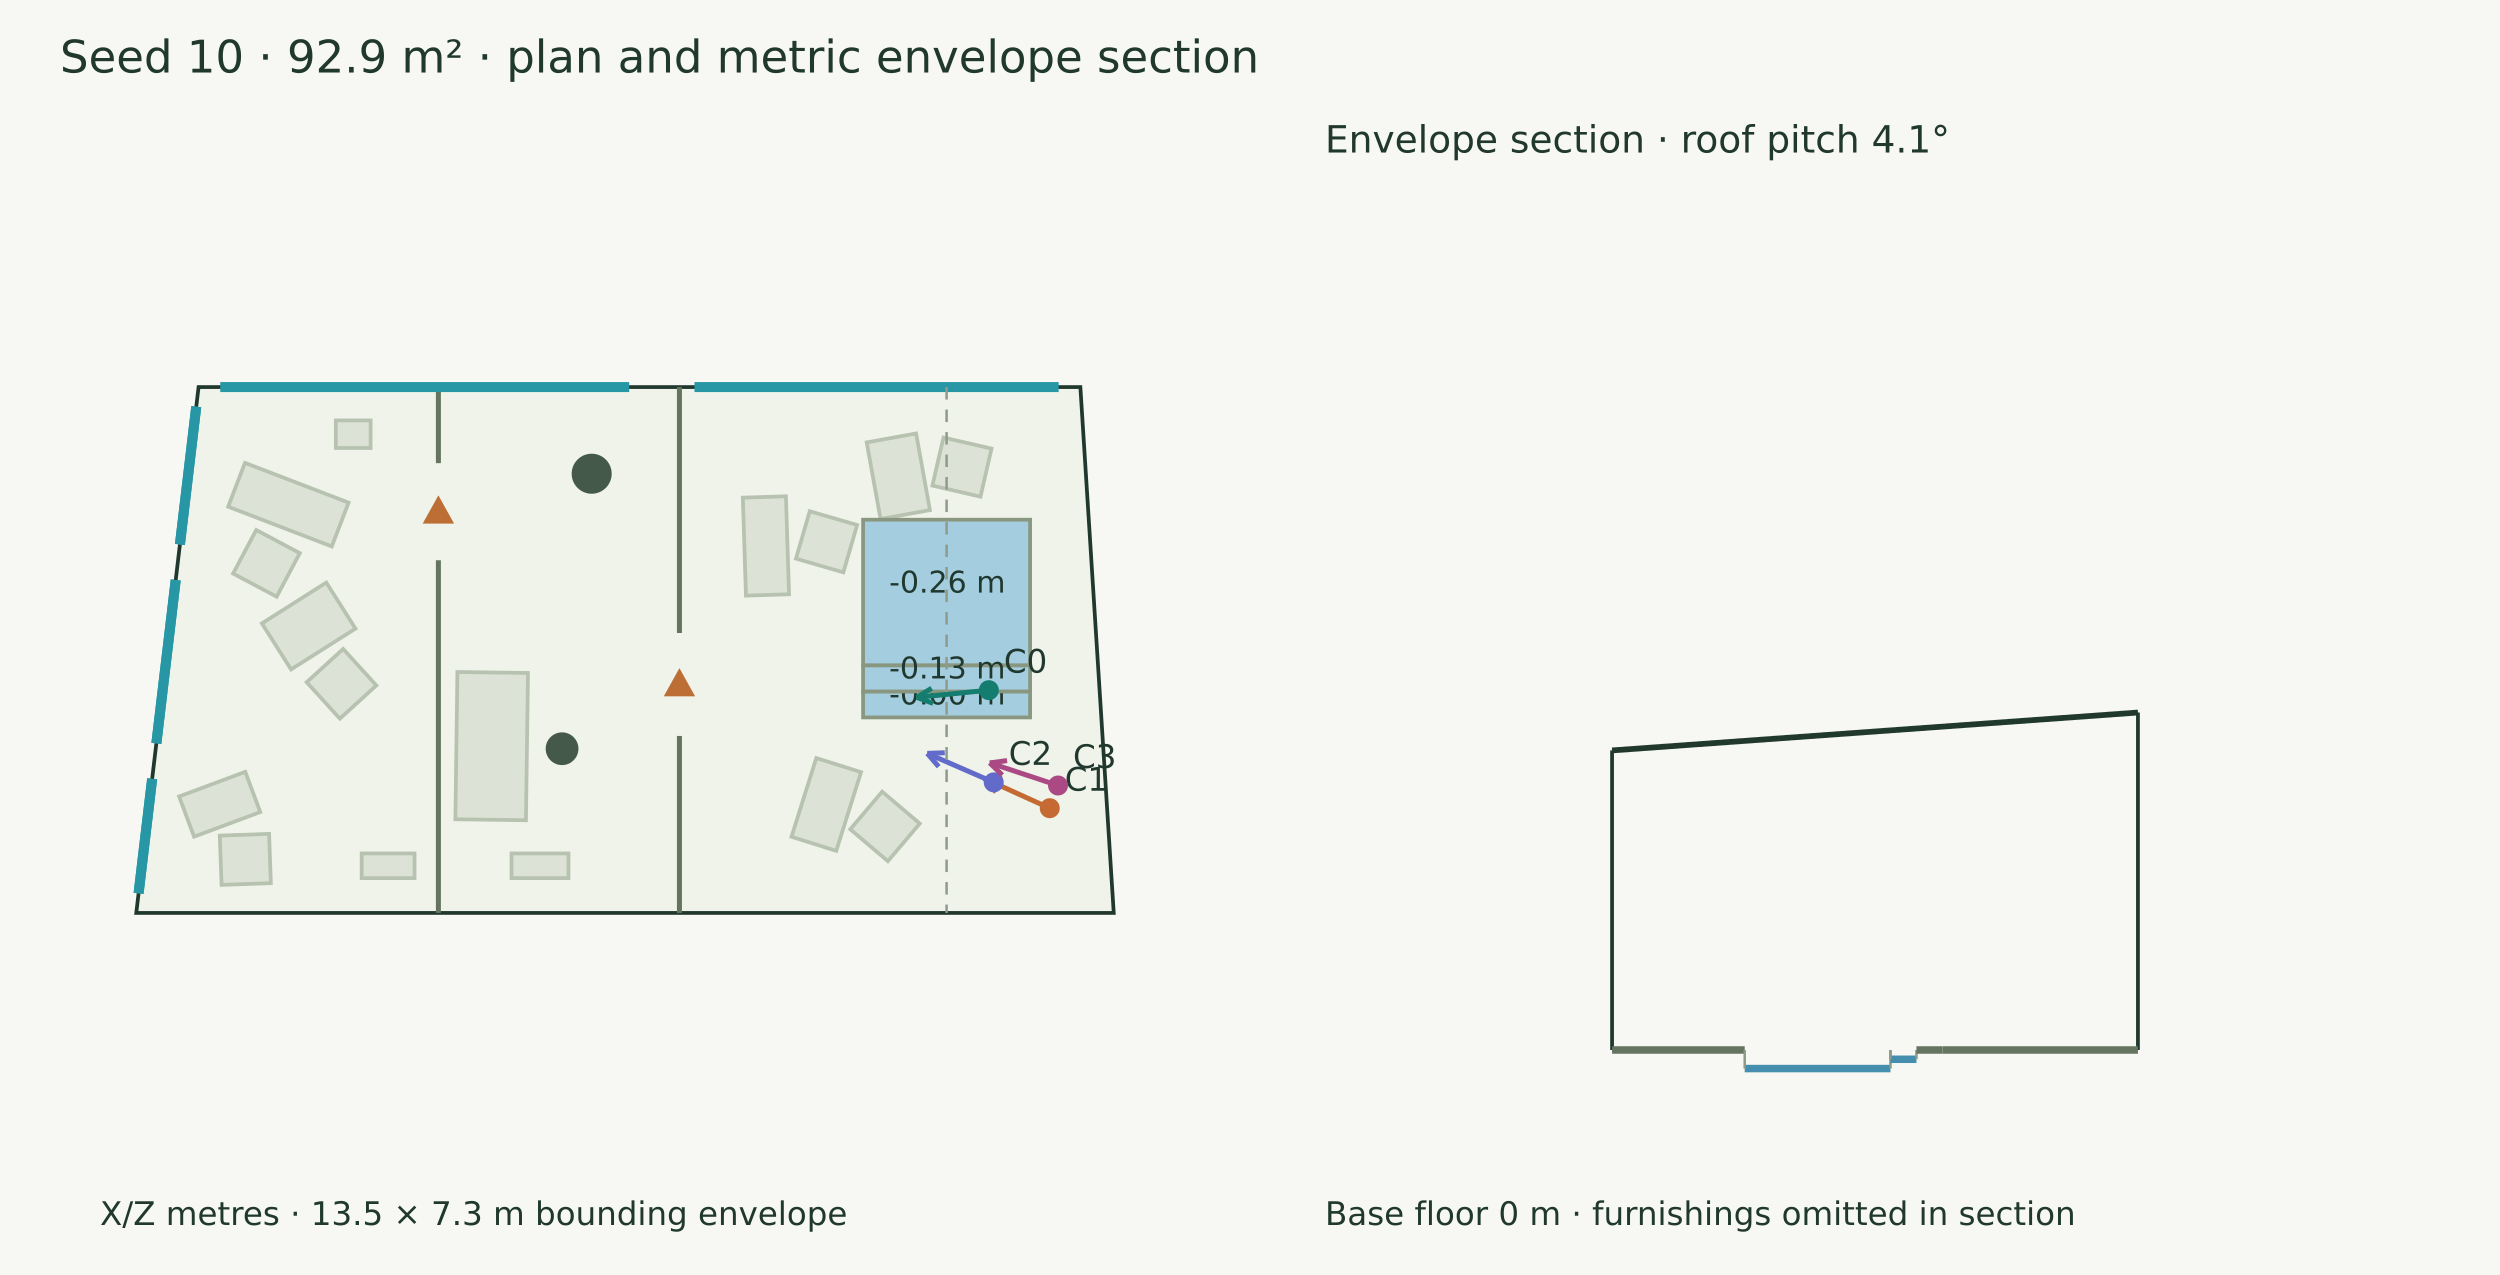
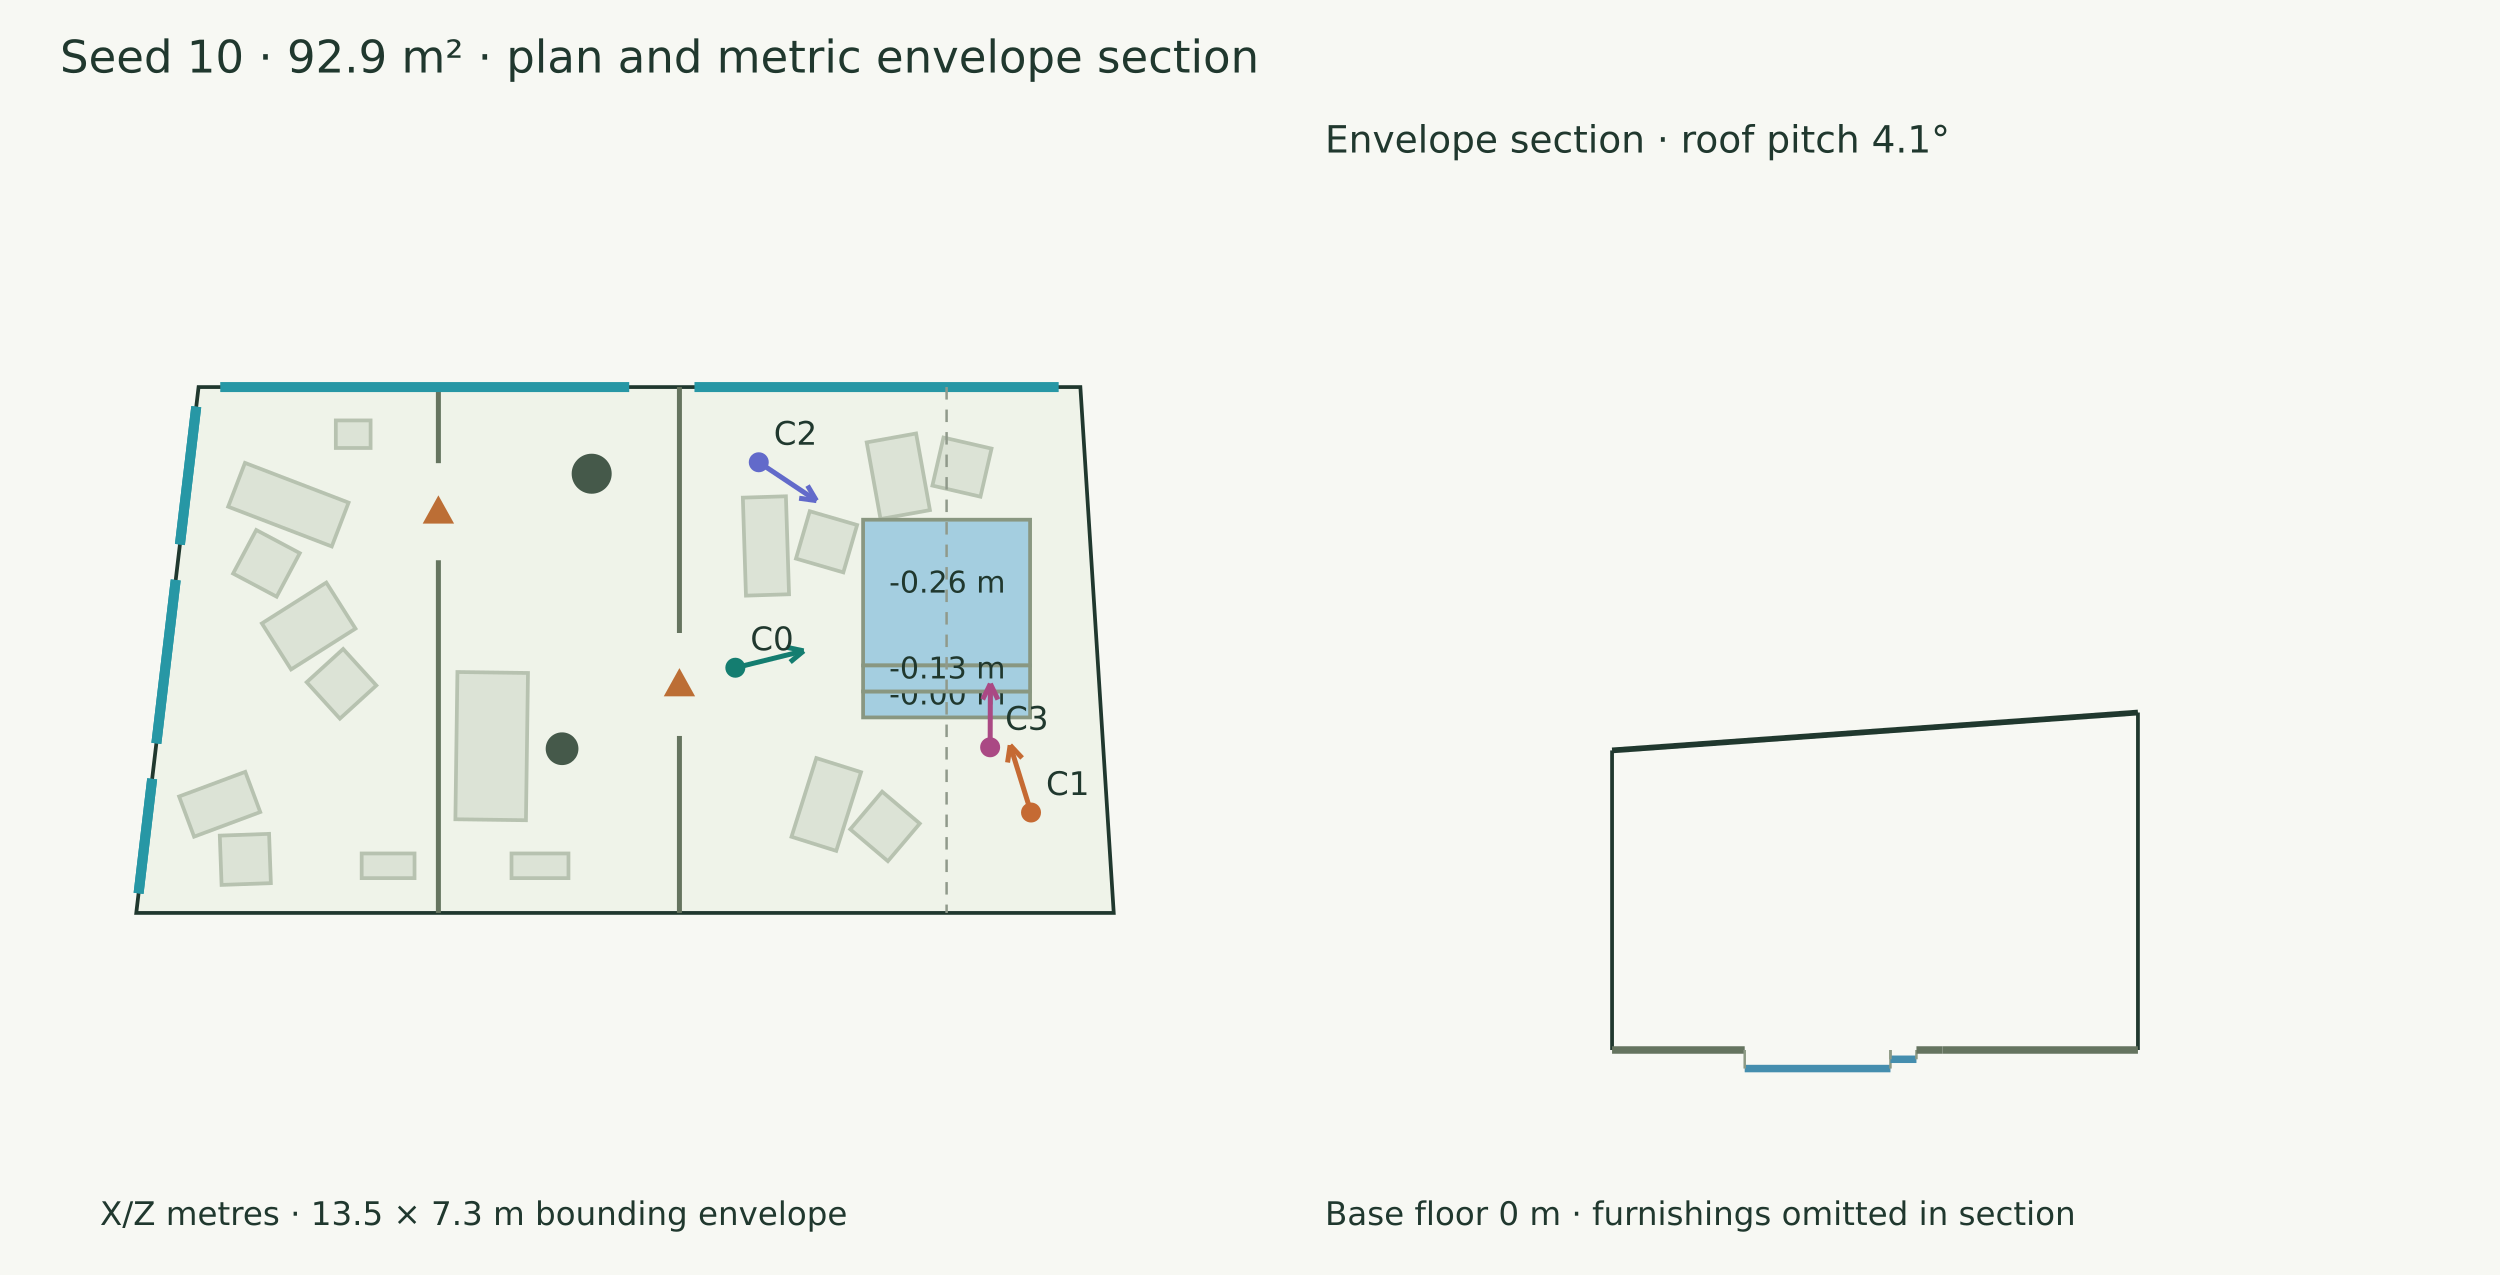
<svg xmlns="http://www.w3.org/2000/svg" width="1000" height="510" viewBox="0 0 1000 510">
  <rect width="100%" height="100%" fill="#f7f8f3" />
  <g font-family="DejaVu Sans" fill="#20382e">
    <text x="24.000" y="29.000" font-size="18">Seed 10 · 92.9 m² · plan and metric envelope section</text>
    <polygon points="79.430,154.825 432.144,154.825 445.494,365.175 54.506,365.175" fill="#eff3e9" stroke="#20382e" stroke-width="1.5" />
    <polygon points="104.756,249.355 130.523,233.027 142.190,251.439 116.423,267.767" fill="#dce3d6" stroke="#b7c2b0" stroke-width="1.5" />
    <polygon points="122.669,272.877 137.253,259.591 150.539,274.174 135.955,287.460" fill="#dce3d6" stroke="#b7c2b0" stroke-width="1.5" />
    <polygon points="71.644,318.583 98.109,308.732 104.095,324.814 77.630,334.665" fill="#dce3d6" stroke="#b7c2b0" stroke-width="1.5" />
    <polygon points="87.914,334.252 107.629,333.535 108.347,353.250 88.632,353.968" fill="#dce3d6" stroke="#b7c2b0" stroke-width="1.5" />
    <polygon points="97.987,185.153 139.430,201.058 132.704,218.584 91.261,202.680" fill="#dce3d6" stroke="#b7c2b0" stroke-width="1.5" />
    <polygon points="102.498,211.998 119.918,221.259 110.657,238.679 93.238,229.418" fill="#dce3d6" stroke="#b7c2b0" stroke-width="1.5" />
    <polygon points="165.813,351.250 144.671,351.250 144.671,341.386 165.813,341.386" fill="#dce3d6" stroke="#b7c2b0" stroke-width="1.5" />
    <polygon points="134.330,168.170 148.241,168.170 148.241,179.195 134.330,179.195" fill="#dce3d6" stroke="#b7c2b0" stroke-width="1.5" />
    <polygon points="298.385,238.257 297.134,199.063 314.363,198.513 315.614,237.707" fill="#dce3d6" stroke="#b7c2b0" stroke-width="1.5" />
    <polygon points="318.392,223.443 323.902,204.500 342.845,210.011 337.335,228.954" fill="#dce3d6" stroke="#b7c2b0" stroke-width="1.5" />
    <polygon points="316.600,334.710 326.524,303.230 344.414,308.870 334.490,340.350" fill="#dce3d6" stroke="#b7c2b0" stroke-width="1.5" />
    <polygon points="340.099,331.706 352.859,316.660 367.905,329.420 355.145,344.466" fill="#dce3d6" stroke="#b7c2b0" stroke-width="1.5" />
    <polygon points="352.213,207.605 346.681,176.951 366.438,173.385 371.970,204.039" fill="#dce3d6" stroke="#b7c2b0" stroke-width="1.5" />
    <polygon points="372.959,194.242 377.388,175.017 396.613,179.446 392.184,198.671" fill="#dce3d6" stroke="#b7c2b0" stroke-width="1.5" />
    <polygon points="355.776,251.720 362.058,219.041 382.433,222.958 376.150,255.637" fill="#dce3d6" stroke="#b7c2b0" stroke-width="1.5" />
    <polygon points="380.659,246.057 392.018,229.927 408.148,241.286 396.789,257.416" fill="#dce3d6" stroke="#b7c2b0" stroke-width="1.5" />
    <polygon points="182.152,327.703 182.965,268.800 211.189,269.190 210.376,328.092" fill="#dce3d6" stroke="#b7c2b0" stroke-width="1.5" />
    <polygon points="227.389,351.250 204.605,351.250 204.605,341.386 227.389,341.386" fill="#dce3d6" stroke="#b7c2b0" stroke-width="1.5" />
    <polygon points="345.236,207.885 412.038,207.885 412.038,266.184 345.236,266.184" fill="#a4cee0" stroke="#899781" stroke-width="1.5" />
    <text x="355.637" y="237.034" font-size="12">-0.26 m</text>
    <polygon points="345.236,276.577 412.038,276.577 412.038,286.971 345.236,286.971" fill="#a4cee0" stroke="#899781" stroke-width="1.5" />
    <text x="355.637" y="281.774" font-size="12">-0.00 m</text>
    <polygon points="345.236,266.184 412.038,266.184 412.038,276.577 345.236,276.577" fill="#a4cee0" stroke="#899781" stroke-width="1.5" />
    <text x="355.637" y="271.381" font-size="12">-0.13 m</text>
    <circle cx="236.67" cy="189.49" r="8.005" fill="#45594a" />
    <circle cx="224.826" cy="299.492" r="6.549" fill="#45594a" />
    <path d="M271.770,154.825 L271.770,253.199" stroke="#65745f" stroke-width="2" fill="none" />
    <path d="M271.770,294.382 L271.770,365.175" stroke="#65745f" stroke-width="2" fill="none" />
    <polygon points="271.770,268.791 266.770,277.791 276.770,277.791" fill="#bc6e35" stroke="#bc6e35" stroke-width="1.5" />
    <path d="M175.356,154.825 L175.356,185.264" stroke="#65745f" stroke-width="2" fill="none" />
    <path d="M175.356,224.099 L175.356,365.175" stroke="#65745f" stroke-width="2" fill="none" />
    <polygon points="175.356,199.681 170.356,208.681 180.356,208.681" fill="#bc6e35" stroke="#bc6e35" stroke-width="1.5" />
    <path d="M88.107,154.825 L251.680,154.825" stroke="#2797a5" stroke-width="4" fill="none" />
    <path d="M277.790,154.825 L423.467,154.825" stroke="#2797a5" stroke-width="4" fill="none" />
    <path d="M55.435,357.334 L60.863,311.526" stroke="#2797a5" stroke-width="4" fill="none" />
    <path d="M55.435,357.334 L60.863,311.526" stroke="#2797a5" stroke-width="4" fill="none" />
    <path d="M62.543,297.349 L70.287,231.988" stroke="#2797a5" stroke-width="4" fill="none" />
    <path d="M62.543,297.349 L70.287,231.988" stroke="#2797a5" stroke-width="4" fill="none" />
    <path d="M71.967,217.811 L78.501,162.666" stroke="#2797a5" stroke-width="4" fill="none" />
    <path d="M71.967,217.811 L78.501,162.666" stroke="#2797a5" stroke-width="4" fill="none" />
-     <path d="M395.542,276.065 L366.683,278.944" stroke="#147d70" stroke-width="2" fill="none" />
-     <path d="M366.683,278.944 L372.653,275.289" stroke="#147d70" stroke-width="2" fill="none" />
-     <path d="M366.683,278.944 L373.257,281.348" stroke="#147d70" stroke-width="2" fill="none" />
-     <circle cx="395.542" cy="276.065" r="4" fill="#147d70" />
-     <text x="401.542" y="269.065" font-size="13">C0</text>
-     <path d="M419.900,323.281 L393.906,311.506" stroke="#c56a33" stroke-width="2" fill="none" />
-     <path d="M393.906,311.506 L400.904,311.333" stroke="#c56a33" stroke-width="2" fill="none" />
-     <path d="M393.906,311.506 L398.391,316.880" stroke="#c56a33" stroke-width="2" fill="none" />
-     <circle cx="419.9" cy="323.281" r="4" fill="#c56a33" />
-     <text x="425.900" y="316.281" font-size="13">C1</text>
-     <path d="M397.490,312.947 L370.912,301.366" stroke="#626aca" stroke-width="2" fill="none" />
-     <path d="M370.912,301.366 L377.907,301.093" stroke="#626aca" stroke-width="2" fill="none" />
-     <path d="M370.912,301.366 L375.474,306.676" stroke="#626aca" stroke-width="2" fill="none" />
-     <circle cx="397.49" cy="312.947" r="4" fill="#626aca" />
-     <text x="403.490" y="305.947" font-size="13">C2</text>
-     <path d="M423.211,314.202 L395.882,305.157" stroke="#aa4984" stroke-width="2" fill="none" />
-     <path d="M395.882,305.157 L402.823,304.247" stroke="#aa4984" stroke-width="2" fill="none" />
-     <path d="M395.882,305.157 L400.910,310.028" stroke="#aa4984" stroke-width="2" fill="none" />
-     <circle cx="423.211" cy="314.202" r="4" fill="#aa4984" />
-     <text x="429.211" y="307.202" font-size="13">C3</text>
+     <path d="M294.134,267.094 L321.460,260.358" stroke="#147d70" stroke-width="2" fill="none" />
+     <path d="M321.460,260.358 L316.069,264.823" stroke="#147d70" stroke-width="2" fill="none" />
+     <path d="M321.460,260.358 L314.611,258.910" stroke="#147d70" stroke-width="2" fill="none" />
+     <circle cx="294.134" cy="267.094" r="4" fill="#147d70" />
+     <text x="300.134" y="260.094" font-size="13">C0</text>
+     <path d="M412.411,325.005 L404.063,298.078" stroke="#c56a33" stroke-width="2" fill="none" />
+     <path d="M404.063,298.078 L408.838,303.197" stroke="#c56a33" stroke-width="2" fill="none" />
+     <path d="M404.063,298.078 L403.022,305.000" stroke="#c56a33" stroke-width="2" fill="none" />
+     <circle cx="412.411" cy="325.005" r="4" fill="#c56a33" />
+     <text x="418.411" y="318.005" font-size="13">C1</text>
+     <path d="M303.509,184.904 L326.583,200.256" stroke="#626aca" stroke-width="2" fill="none" />
+     <path d="M326.583,200.256 L319.648,199.299" stroke="#626aca" stroke-width="2" fill="none" />
+     <path d="M326.583,200.256 L323.021,194.229" stroke="#626aca" stroke-width="2" fill="none" />
+     <circle cx="303.509" cy="184.904" r="4" fill="#626aca" />
+     <text x="309.509" y="177.904" font-size="13">C2</text>
+     <path d="M396.056,298.915 L396.149,273.498" stroke="#aa4984" stroke-width="2" fill="none" />
+     <path d="M396.149,273.498 L399.171,279.812" stroke="#aa4984" stroke-width="2" fill="none" />
+     <path d="M396.149,273.498 L393.081,279.790" stroke="#aa4984" stroke-width="2" fill="none" />
+     <circle cx="396.056" cy="298.915" r="4" fill="#aa4984" />
+     <text x="402.056" y="291.915" font-size="13">C3</text>
    <text x="40.000" y="490.000" font-size="13">X/Z metres · 13.5 × 7.3 m bounding envelope</text>
    <path d="M378.637,154.825 L378.637,365.175" stroke="#909a8b" stroke-width="1" stroke-dasharray="5 4" fill="none" />
    <path d="M644.825,300.163 L855.175,285.008" stroke="#20382e" stroke-width="2.3" fill="none" />
    <path d="M644.825,420.000 L644.825,300.163" stroke="#20382e" stroke-width="1.5" fill="none" />
    <path d="M855.175,420.000 L855.175,285.008" stroke="#20382e" stroke-width="1.5" fill="none" />
    <path d="M644.825,420.000 L697.885,420.000" stroke="#65745f" stroke-width="3" fill="none" />
    <path d="M644.825,420.000 L644.825,420.000" stroke="#8d9a85" stroke-width="1" fill="none" />
    <path d="M697.885,420.000 L697.885,420.000" stroke="#8d9a85" stroke-width="1" fill="none" />
    <path d="M697.885,427.422 L756.184,427.422" stroke="#458eae" stroke-width="3" fill="none" />
    <path d="M697.885,420.000 L697.885,427.422" stroke="#8d9a85" stroke-width="1" fill="none" />
    <path d="M756.184,420.000 L756.184,427.422" stroke="#8d9a85" stroke-width="1" fill="none" />
    <path d="M756.184,423.711 L766.577,423.711" stroke="#458eae" stroke-width="3" fill="none" />
    <path d="M756.184,420.000 L756.184,423.711" stroke="#8d9a85" stroke-width="1" fill="none" />
    <path d="M766.577,420.000 L766.577,423.711" stroke="#8d9a85" stroke-width="1" fill="none" />
    <path d="M766.577,420.000 L776.971,420.000" stroke="#65745f" stroke-width="3" fill="none" />
    <path d="M766.577,420.000 L766.577,420.000" stroke="#8d9a85" stroke-width="1" fill="none" />
    <path d="M776.971,420.000 L776.971,420.000" stroke="#8d9a85" stroke-width="1" fill="none" />
    <path d="M776.971,420.000 L855.175,420.000" stroke="#65745f" stroke-width="3" fill="none" />
    <path d="M776.971,420.000 L776.971,420.000" stroke="#8d9a85" stroke-width="1" fill="none" />
    <path d="M855.175,420.000 L855.175,420.000" stroke="#8d9a85" stroke-width="1" fill="none" />
    <text x="530.000" y="61.000" font-size="15">Envelope section · roof pitch 4.1°</text>
    <text x="530.000" y="490.000" font-size="13">Base floor 0 m · furnishings omitted in section</text>
  </g>
</svg>
